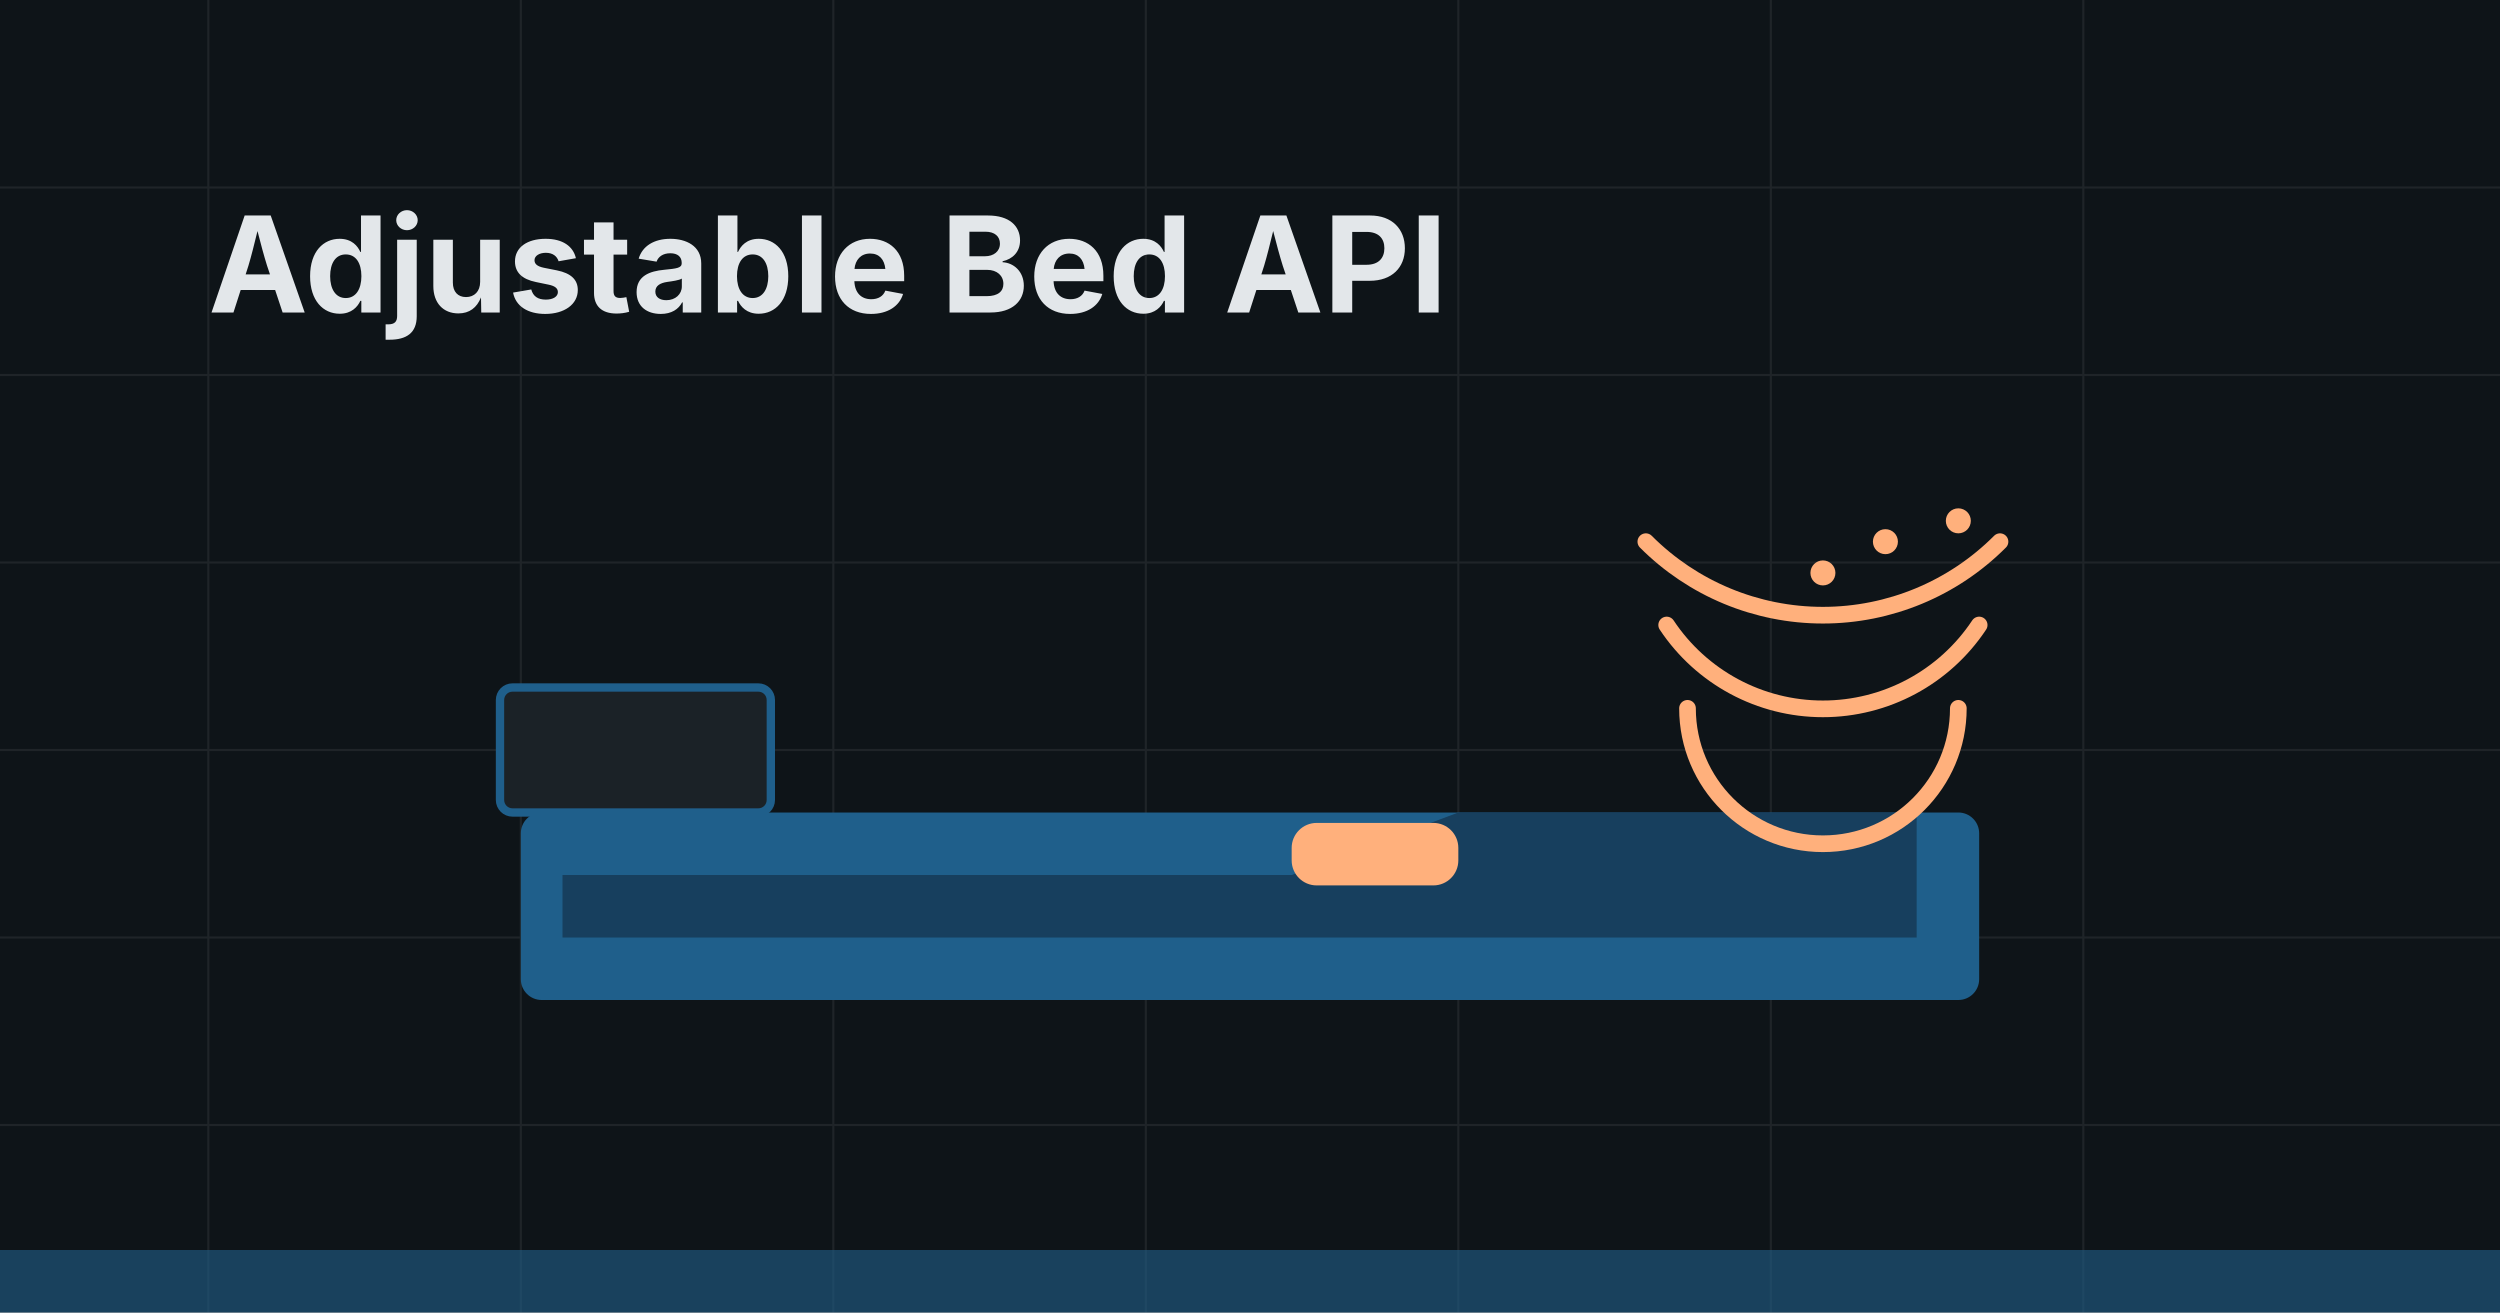
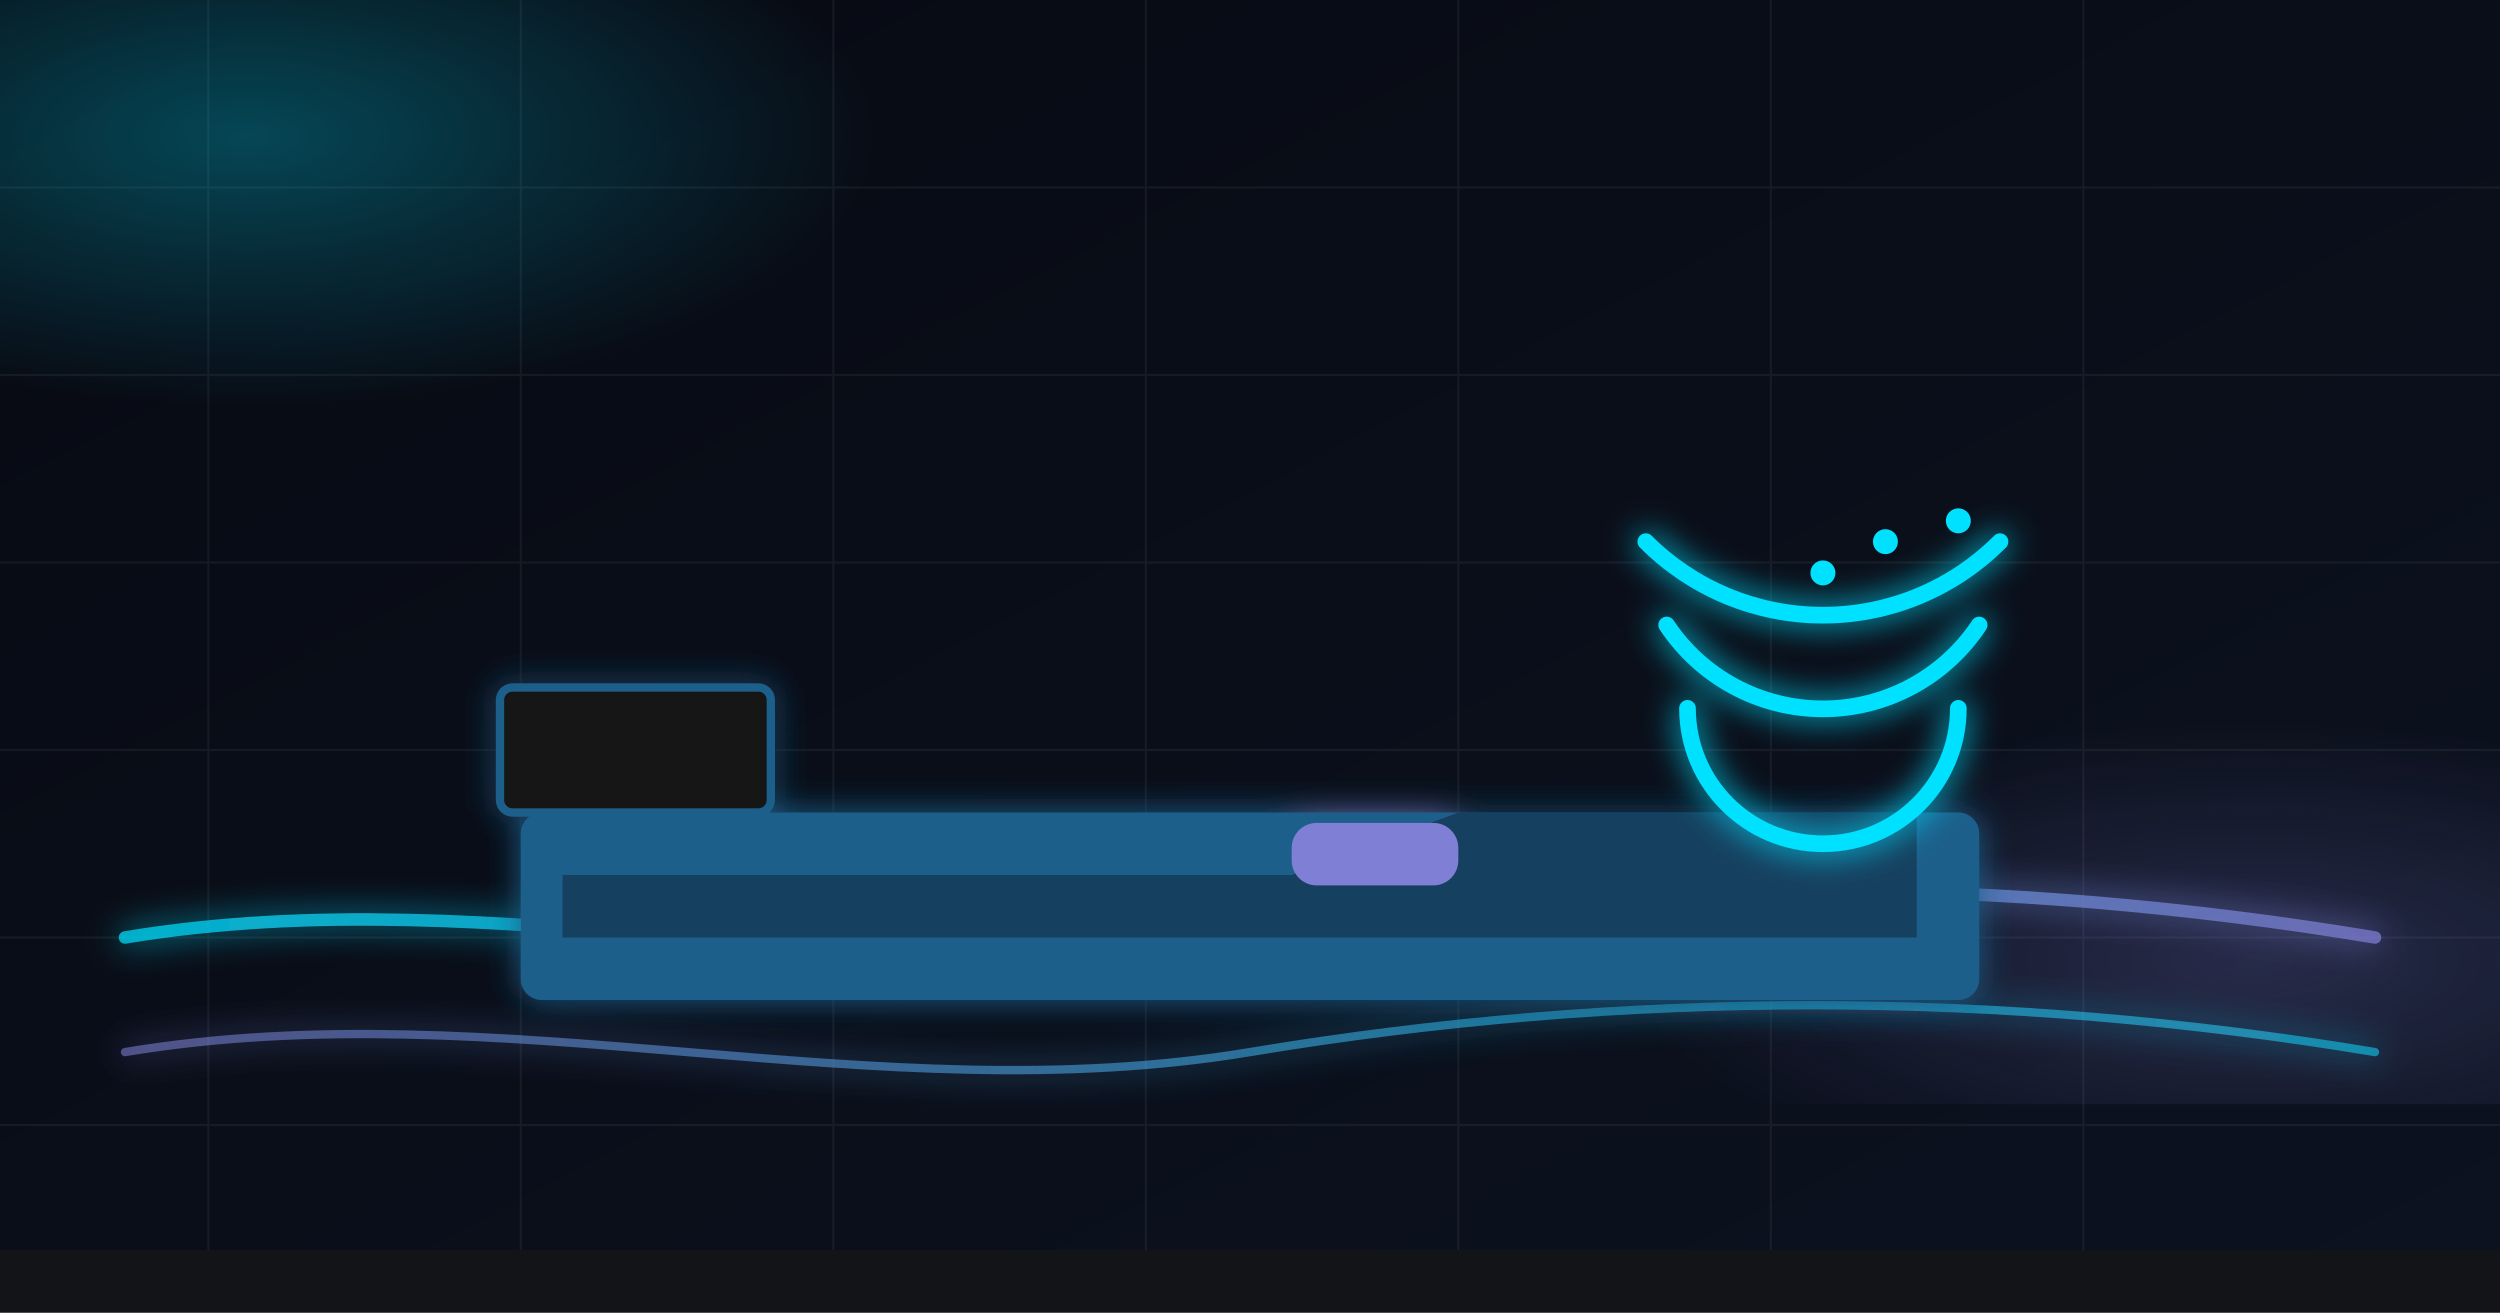
<svg xmlns="http://www.w3.org/2000/svg" width="1200" height="630" viewBox="0 0 1200 630" role="img" aria-labelledby="title desc">
-   <rect width="1200" height="630" fill="#0E1418" />
-   <g opacity="0.08" stroke="#E3E7EA">
+   <defs>
+     <linearGradient id="bgGrad" x1="0" y1="0" x2="1" y2="1">
+       <stop offset="0%" stop-color="#070A12" />
+       <stop offset="100%" stop-color="#0C1220" />
+     </linearGradient>
+     <linearGradient id="aurora1" x1="0" y1="0" x2="1" y2="0">
+       <stop offset="0%" stop-color="#00E0FF" stop-opacity="0.9" />
+       <stop offset="100%" stop-color="#7F7FD5" stop-opacity="0.9" />
+     </linearGradient>
+     <linearGradient id="aurora2" x1="0" y1="0" x2="1" y2="0">
+       <stop offset="0%" stop-color="#7F7FD5" stop-opacity="0.8" />
+       <stop offset="100%" stop-color="#00E0FF" stop-opacity="0.8" />
+     </linearGradient>
+     <filter id="glow" x="-20%" y="-20%" width="140%" height="140%">
+       <feGaussianBlur stdDeviation="8" result="b" />
+       <feMerge>
+         <feMergeNode in="b" />
+         <feMergeNode in="SourceGraphic" />
+       </feMerge>
+     </filter>
+   </defs>
+   <rect width="1200" height="630" fill="url(#bgGrad)" />
+   <g opacity="0.06" stroke="#E6ECF1">
    <path d="M0 90 H1200M0 180 H1200M0 270 H1200M0 360 H1200M0 450 H1200M0 540 H1200" />
    <path d="M100 0 V630M250 0 V630M400 0 V630M550 0 V630M700 0 V630M850 0 V630M1000 0 V630" />
  </g>
-   <text x="100" y="150" fill="#E3E7EA" font-size="64" font-weight="700" font-family="Inter, system-ui, -apple-system, Segoe UI, Roboto, Helvetica, Arial, sans-serif">Adjustable Bed API</text>
-   <rect x="250" y="390" width="700" height="90" rx="10" fill="#1F5F8B" />
-   <path d="M270 420 L620 420 L700 390 L920 390 L920 450 L270 450 Z" fill="#173F5E" />
-   <rect x="240" y="330" width="130" height="60" rx="6" fill="#1B2227" stroke="#1F5F8B" stroke-width="4" />
-   <rect x="620" y="395" width="80" height="30" rx="12" fill="#FFB07C" />
-   <g transform="translate(960,260)" fill="none" stroke="#FFB07C" stroke-width="8" stroke-linecap="round">
+   <g stroke-linecap="round" fill="none" filter="url(#glow)">
+     <path d="M60,450 C240,420 420,480 600,450 S960,420 1140,450" stroke="url(#aurora1)" stroke-width="6" opacity="0.8" />
+     <path d="M60,505 C240,475 420,535 600,505 S960,475 1140,505" stroke="url(#aurora2)" stroke-width="4" opacity="0.7" />
+   </g>
+   <defs>
+     <radialGradient id="glowLeft" cx="20%" cy="25%" r="50%">
+       <stop offset="0%" stop-color="#00E0FF" stop-opacity="0.28" />
+       <stop offset="100%" stop-color="#00E0FF" stop-opacity="0" />
+     </radialGradient>
+     <radialGradient id="glowRight" cx="80%" cy="70%" r="50%">
+       <stop offset="0%" stop-color="#7F7FD5" stop-opacity="0.24" />
+       <stop offset="100%" stop-color="#7F7FD5" stop-opacity="0" />
+     </radialGradient>
+   </defs>
+   <rect x="0" y="0" width="600" height="260" fill="url(#glowLeft)" />
+   <rect x="600" y="300" width="600" height="230" fill="url(#glowRight)" />
+   <g filter="url(#glow)">
+     <rect x="250" y="390" width="700" height="90" rx="10" fill="#1F5F8B" />
+     <path d="M270 420 L620 420 L700 390 L920 390 L920 450 L270 450 Z" fill="#173F5E" />
+     <rect x="240" y="330" width="130" height="60" rx="6" fill="#121417" stroke="#1F5F8B" stroke-width="4" />
+     <rect x="620" y="395" width="80" height="30" rx="12" fill="#7F7FD5" />
+   </g>
+   <g transform="translate(960,260)" fill="none" stroke="#00E0FF" stroke-width="8" stroke-linecap="round" filter="url(#glow)">
    <path d="M0 0 A120 120 0 0 1 -170 0" />
    <path d="M-10 40 A90 90 0 0 1 -160 40" />
    <path d="M-20 80 A60 60 0 0 1 -150 80" />
  </g>
-   <circle cx="940" cy="250" r="6" fill="#FFB07C" />
-   <circle cx="905" cy="260" r="6" fill="#FFB07C" />
-   <circle cx="875" cy="275" r="6" fill="#FFB07C" />
-   <rect x="0" y="600" width="1200" height="30" fill="#1F5F8B" opacity="0.6" />
+   <circle cx="940" cy="250" r="6" fill="#00E0FF" />
+   <circle cx="905" cy="260" r="6" fill="#00E0FF" />
+   <circle cx="875" cy="275" r="6" fill="#00E0FF" />
+   <rect x="0" y="600" width="1200" height="30" fill="#121417" />
</svg>
